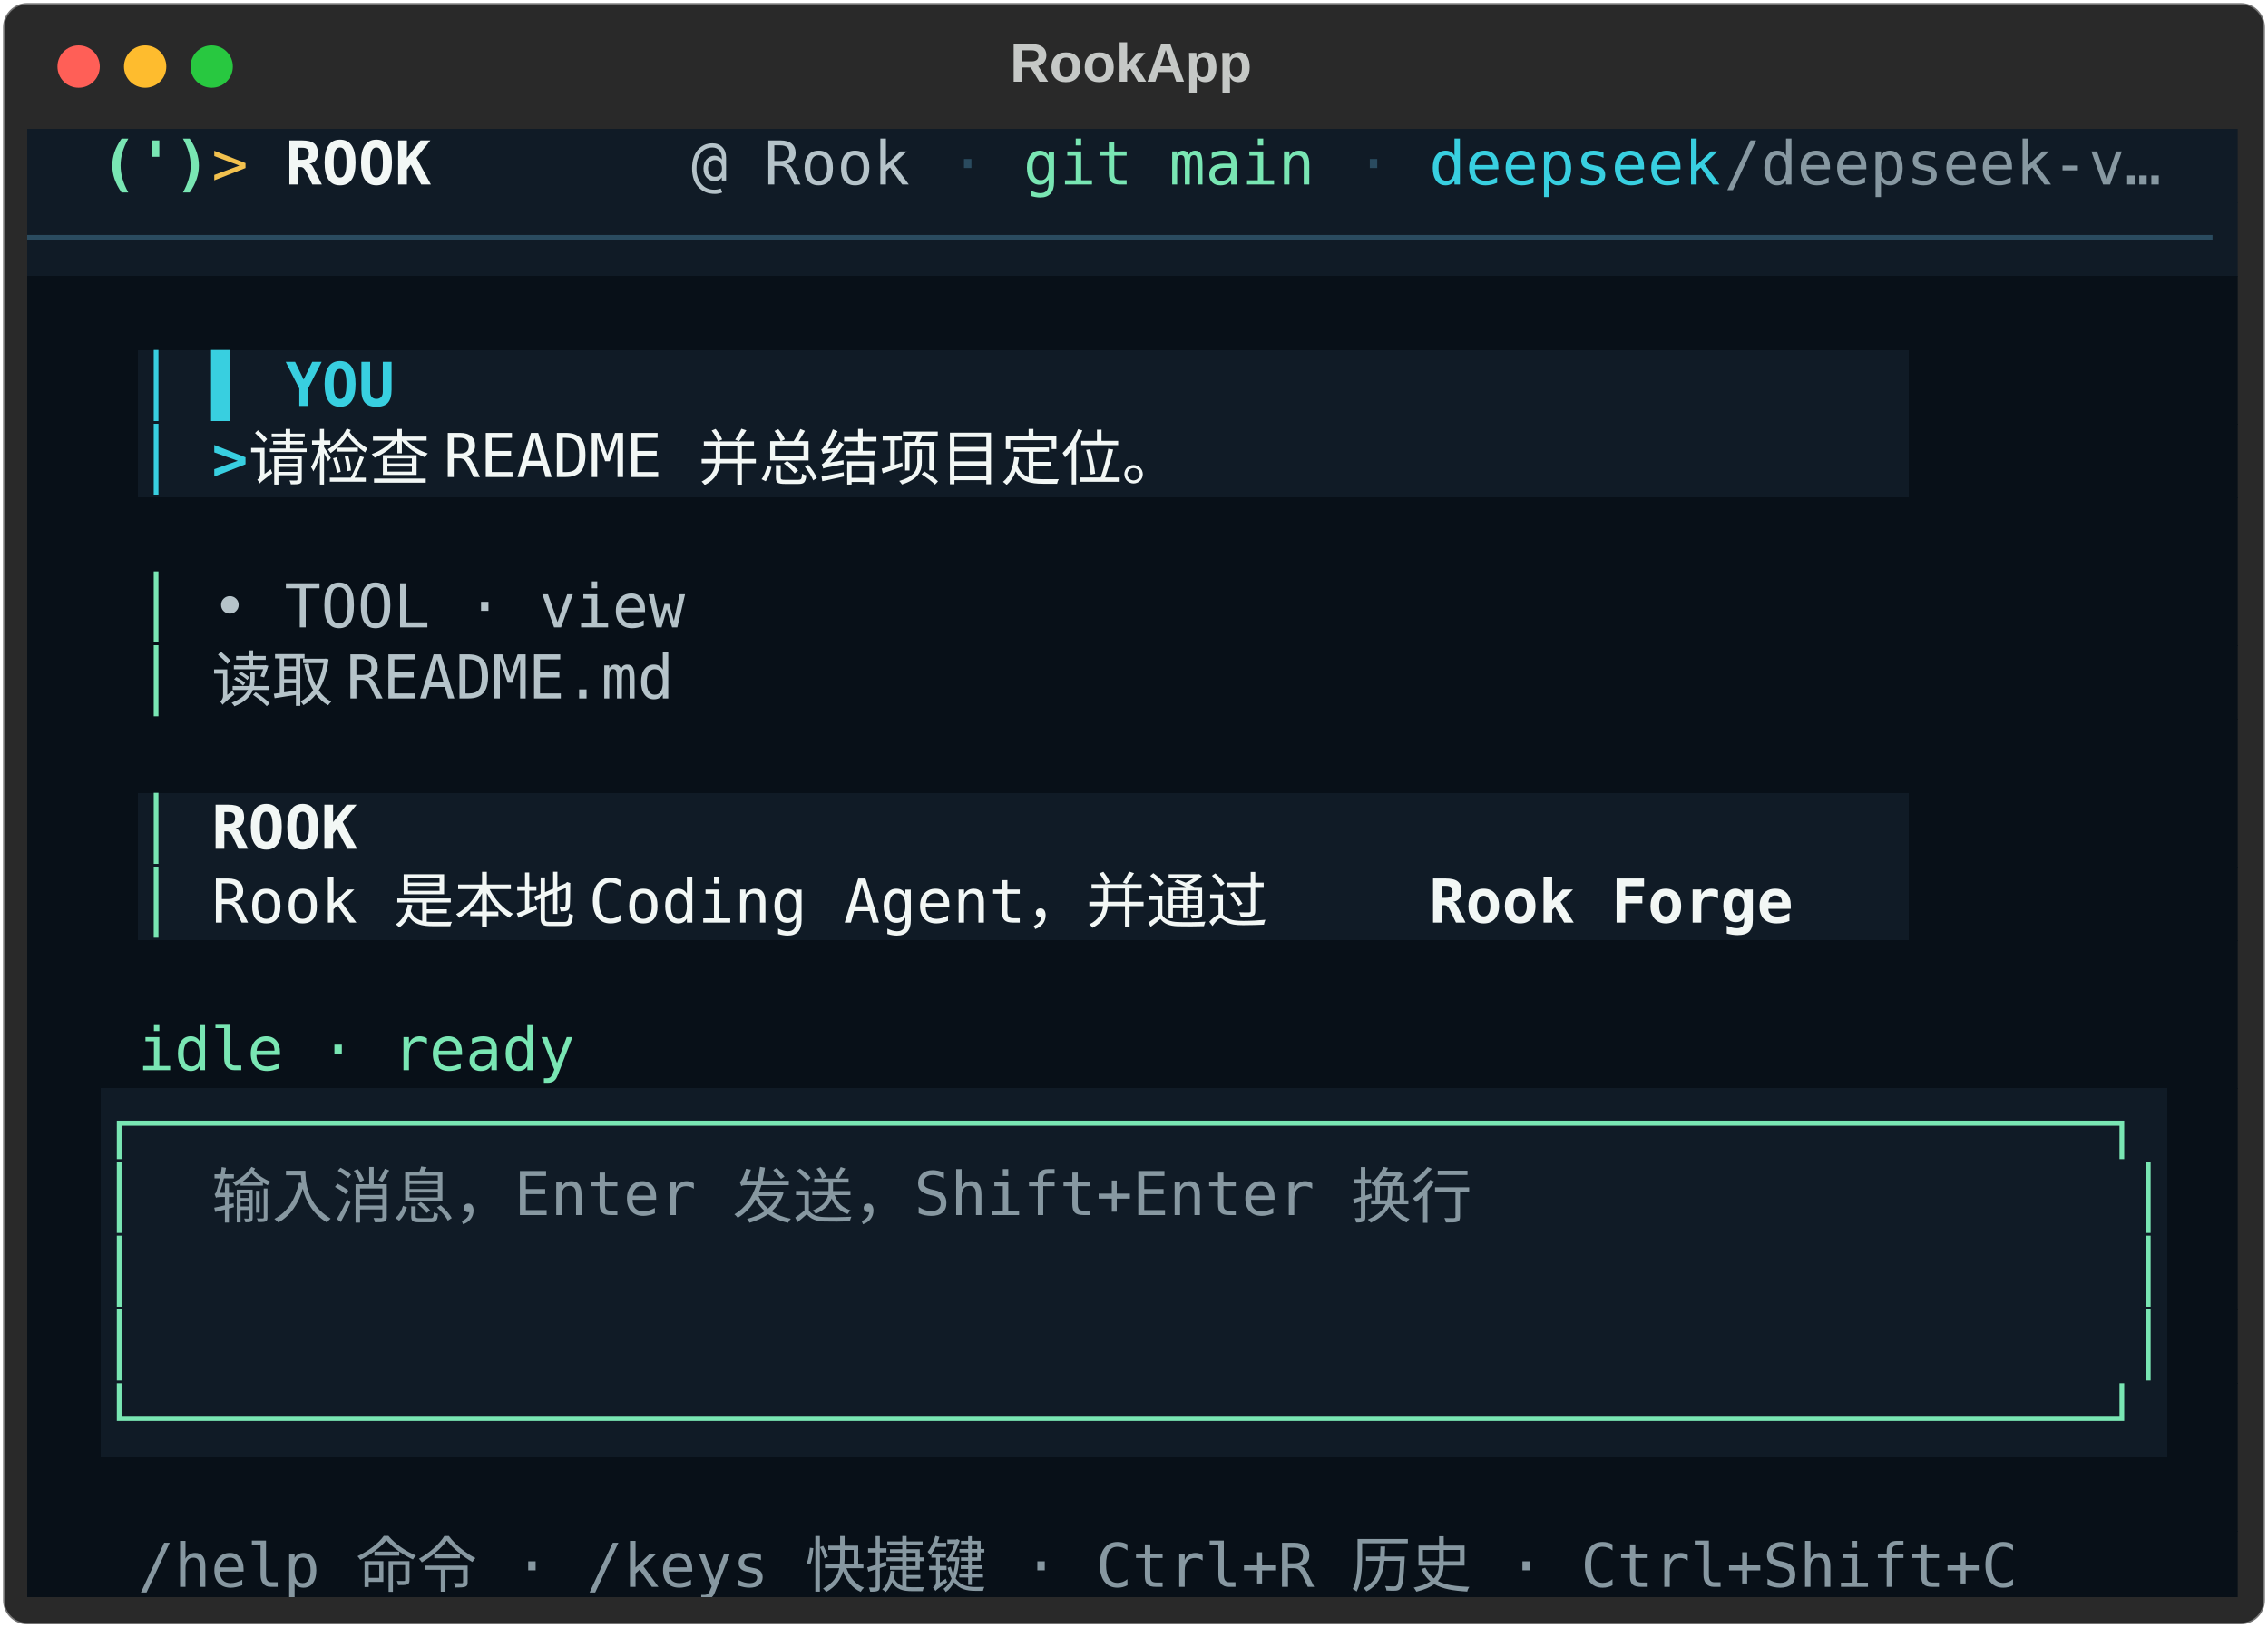
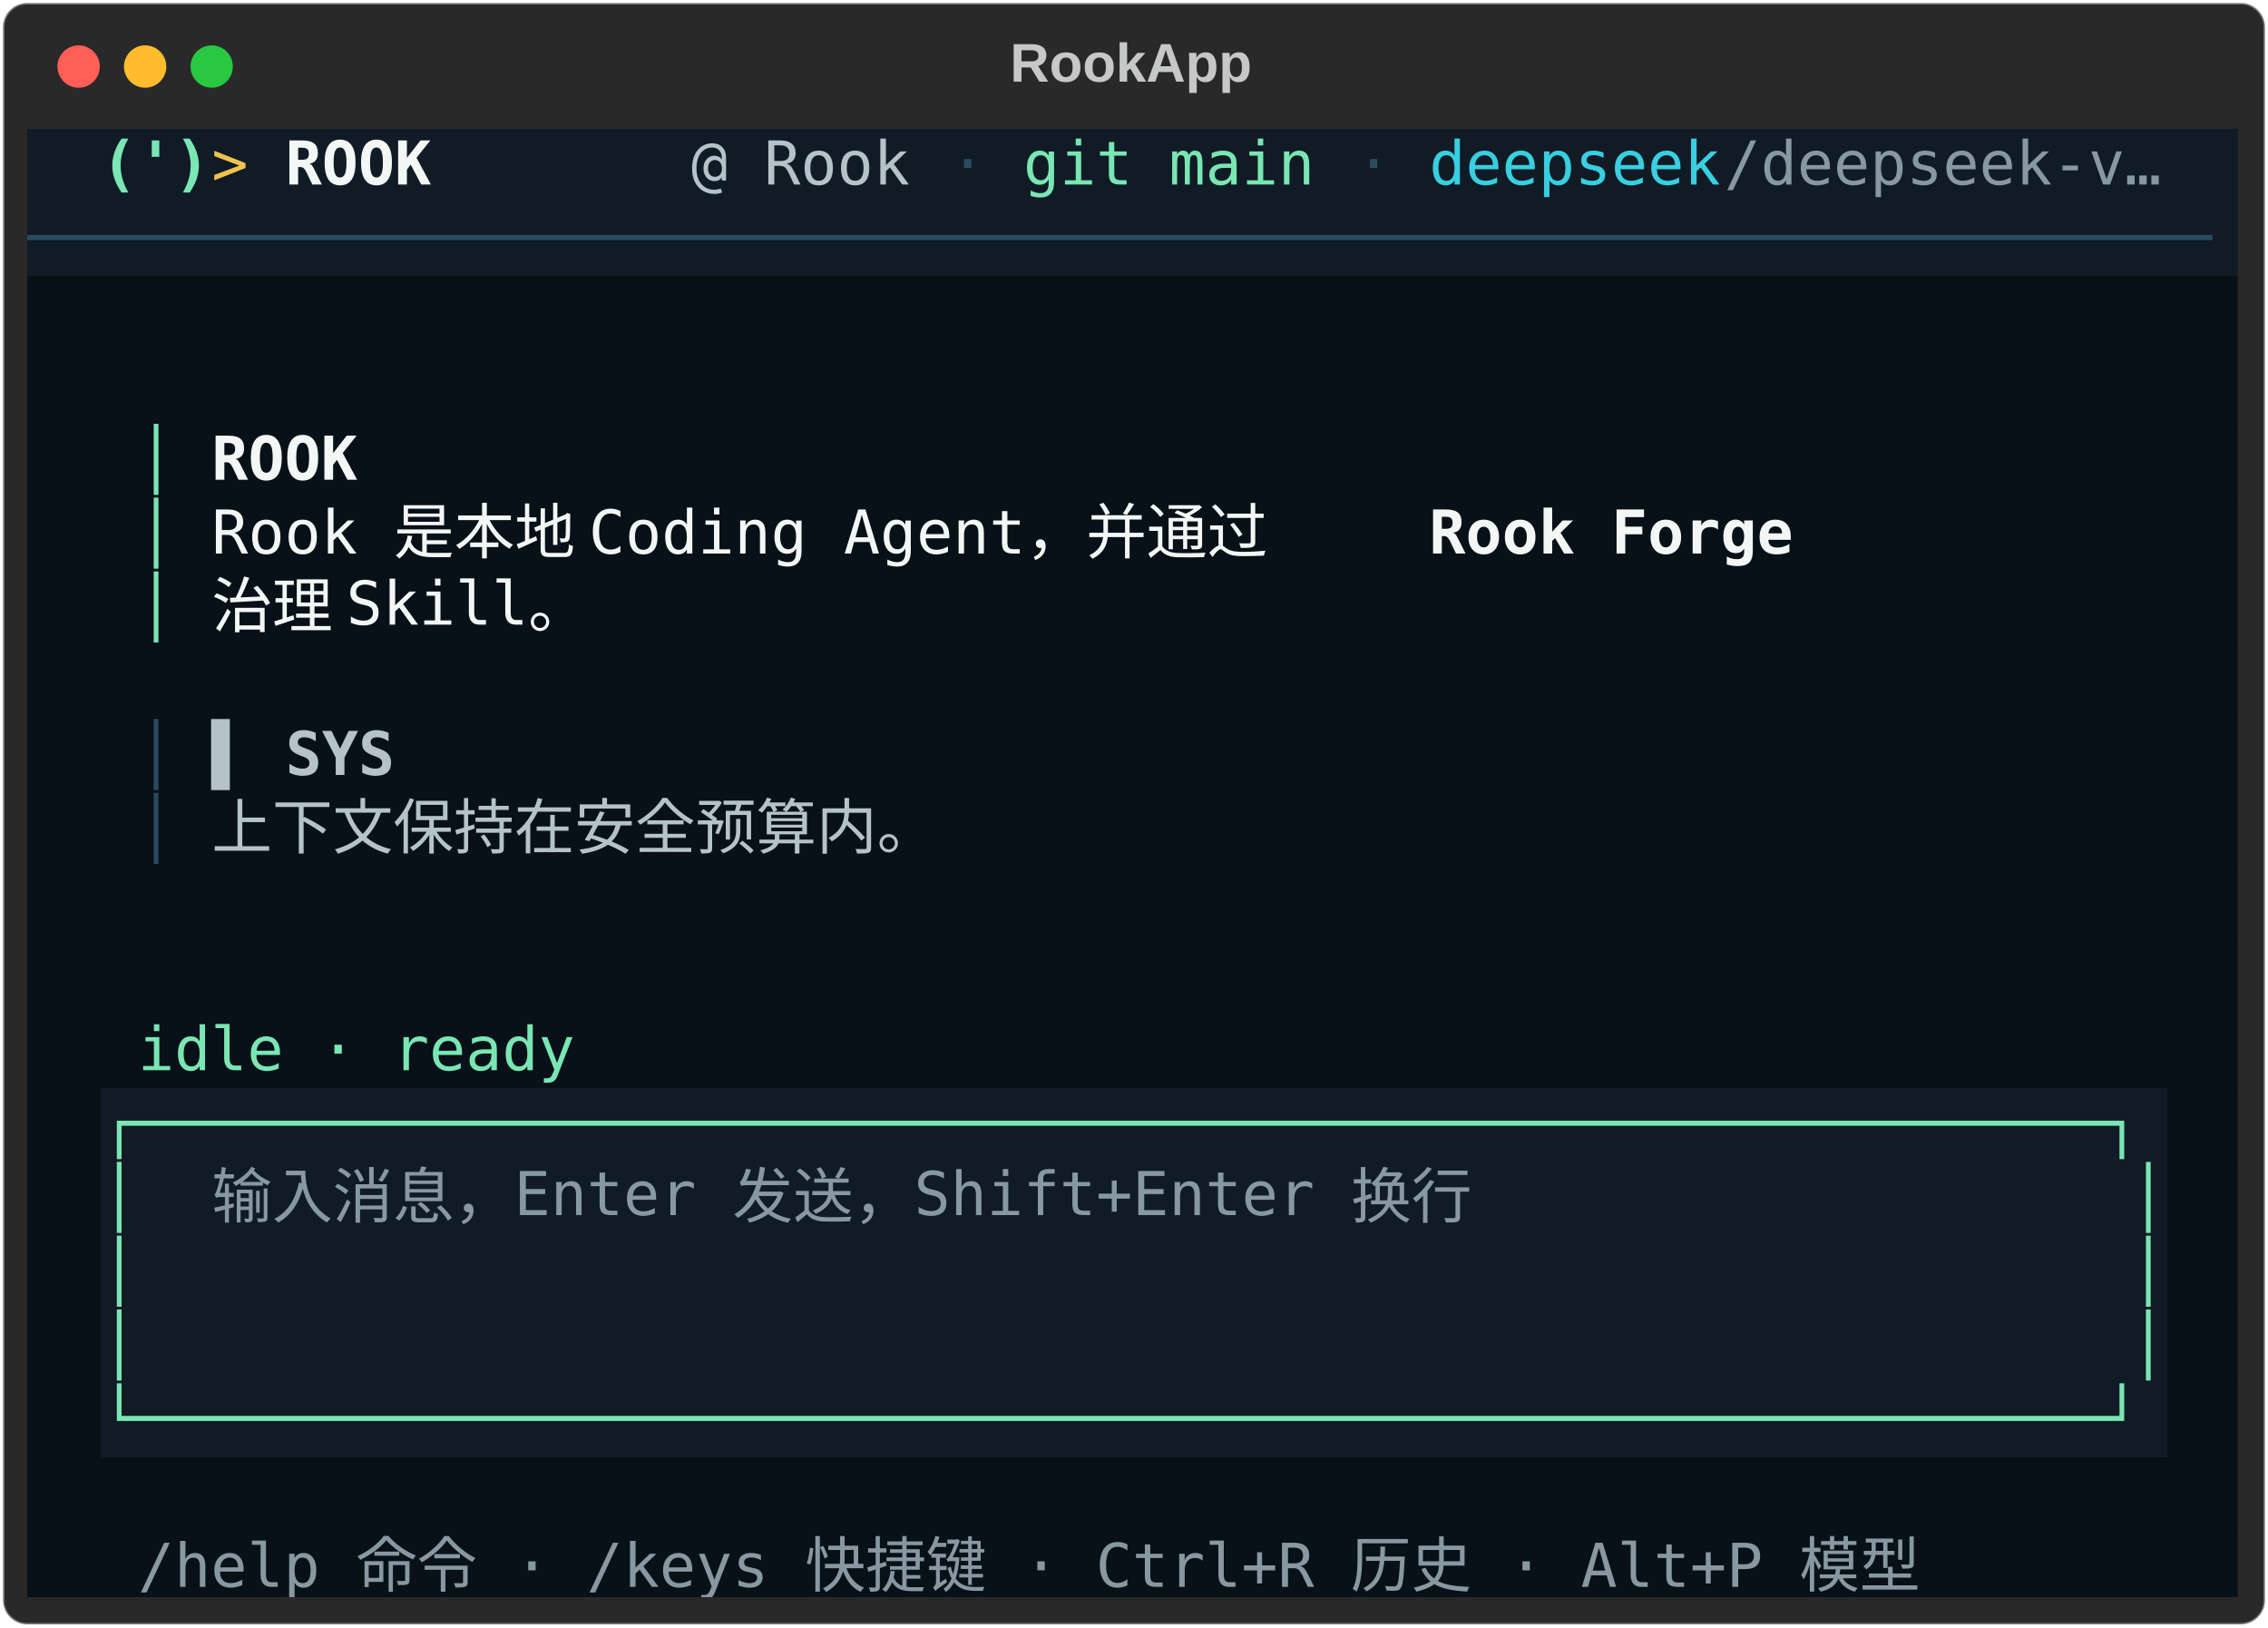
<svg xmlns="http://www.w3.org/2000/svg" class="rich-terminal" viewBox="0 0 750 538.0">
  <style>

    @font-face {
        font-family: "Fira Code";
        src: local("FiraCode-Regular"),
                url("https://cdnjs.cloudflare.com/ajax/libs/firacode/6.2.0/woff2/FiraCode-Regular.woff2") format("woff2"),
                url("https://cdnjs.cloudflare.com/ajax/libs/firacode/6.2.0/woff/FiraCode-Regular.woff") format("woff");
        font-style: normal;
        font-weight: 400;
    }
    @font-face {
        font-family: "Fira Code";
        src: local("FiraCode-Bold"),
                url("https://cdnjs.cloudflare.com/ajax/libs/firacode/6.2.0/woff2/FiraCode-Bold.woff2") format("woff2"),
                url("https://cdnjs.cloudflare.com/ajax/libs/firacode/6.2.0/woff/FiraCode-Bold.woff") format("woff");
        font-style: bold;
        font-weight: 700;
    }

    .terminal-matrix {
        font-family: Fira Code, monospace;
        font-size: 20px;
        line-height: 24.4px;
        font-variant-east-asian: full-width;
    }

    .terminal-title {
        font-size: 18px;
        font-weight: bold;
        font-family: arial;
    }

    .terminal-r1 { fill: #c5c8c6 }
.terminal-r2 { fill: #79e6b3;font-weight: bold }
.terminal-r3 { fill: #f2c14e }
.terminal-r4 { fill: #b5c3c9 }
.terminal-r5 { fill: #f2f7f5;font-weight: bold }
.terminal-r6 { fill: #2a4b5f }
.terminal-r7 { fill: #79e6b3 }
.terminal-r8 { fill: #38cfe0 }
.terminal-r9 { fill: #8798a1 }
- .terminal-r10 { fill: #38cfe0;font-weight: bold }
- .terminal-r11 { fill: #f2f7f5 }
+ .terminal-r10 { fill: #f2f7f5 }
+ .terminal-r11 { fill: #b5c3c9;font-weight: bold }
    </style>
  <defs>
    <clipPath id="terminal-clip-terminal">
      <rect x="0" y="0" width="731.0" height="487.0" />
    </clipPath>
    <clipPath id="terminal-line-0">
      <rect x="0" y="1.5" width="732" height="24.65" />
    </clipPath>
    <clipPath id="terminal-line-1">
      <rect x="0" y="25.9" width="732" height="24.65" />
    </clipPath>
    <clipPath id="terminal-line-2">
      <rect x="0" y="50.3" width="732" height="24.65" />
    </clipPath>
    <clipPath id="terminal-line-3">
      <rect x="0" y="74.7" width="732" height="24.65" />
    </clipPath>
    <clipPath id="terminal-line-4">
      <rect x="0" y="99.1" width="732" height="24.65" />
    </clipPath>
    <clipPath id="terminal-line-5">
      <rect x="0" y="123.5" width="732" height="24.65" />
    </clipPath>
    <clipPath id="terminal-line-6">
      <rect x="0" y="147.9" width="732" height="24.65" />
    </clipPath>
    <clipPath id="terminal-line-7">
      <rect x="0" y="172.3" width="732" height="24.65" />
    </clipPath>
    <clipPath id="terminal-line-8">
      <rect x="0" y="196.7" width="732" height="24.65" />
    </clipPath>
    <clipPath id="terminal-line-9">
      <rect x="0" y="221.1" width="732" height="24.65" />
    </clipPath>
    <clipPath id="terminal-line-10">
      <rect x="0" y="245.5" width="732" height="24.65" />
    </clipPath>
    <clipPath id="terminal-line-11">
      <rect x="0" y="269.9" width="732" height="24.65" />
    </clipPath>
    <clipPath id="terminal-line-12">
      <rect x="0" y="294.3" width="732" height="24.65" />
    </clipPath>
    <clipPath id="terminal-line-13">
      <rect x="0" y="318.7" width="732" height="24.65" />
    </clipPath>
    <clipPath id="terminal-line-14">
      <rect x="0" y="343.1" width="732" height="24.65" />
    </clipPath>
    <clipPath id="terminal-line-15">
      <rect x="0" y="367.5" width="732" height="24.65" />
    </clipPath>
    <clipPath id="terminal-line-16">
      <rect x="0" y="391.9" width="732" height="24.65" />
    </clipPath>
    <clipPath id="terminal-line-17">
      <rect x="0" y="416.3" width="732" height="24.65" />
    </clipPath>
    <clipPath id="terminal-line-18">
      <rect x="0" y="440.7" width="732" height="24.65" />
    </clipPath>
  </defs>
  <rect fill="#292929" stroke="rgba(255,255,255,0.35)" stroke-width="1" x="1" y="1" width="748" height="536" rx="8" />
  <text class="terminal-title" fill="#c5c8c6" text-anchor="middle" x="374" y="27">RookApp</text>
  <g transform="translate(26,22)">
    <circle cx="0" cy="0" r="7" fill="#ff5f57" />
    <circle cx="22" cy="0" r="7" fill="#febc2e" />
    <circle cx="44" cy="0" r="7" fill="#28c840" />
  </g>
  <g transform="translate(9, 41)" clip-path="url(#terminal-clip-terminal)">
    <rect fill="#101b26" x="0" y="1.5" width="24.4" height="24.65" shape-rendering="crispEdges" />
    <rect fill="#101b26" x="24.4" y="1.5" width="36.6" height="24.65" shape-rendering="crispEdges" />
    <rect fill="#101b26" x="61" y="1.5" width="12.2" height="24.65" shape-rendering="crispEdges" />
    <rect fill="#101b26" x="73.2" y="1.5" width="12.2" height="24.65" shape-rendering="crispEdges" />
    <rect fill="#101b26" x="85.4" y="1.5" width="48.8" height="24.65" shape-rendering="crispEdges" />
    <rect fill="#101b26" x="134.2" y="1.5" width="85.4" height="24.65" shape-rendering="crispEdges" />
    <rect fill="#101b26" x="219.6" y="1.5" width="73.2" height="24.65" shape-rendering="crispEdges" />
    <rect fill="#101b26" x="292.8" y="1.5" width="12.2" height="24.65" shape-rendering="crispEdges" />
    <rect fill="#101b26" x="305" y="1.5" width="12.2" height="24.65" shape-rendering="crispEdges" />
    <rect fill="#101b26" x="317.2" y="1.5" width="12.2" height="24.65" shape-rendering="crispEdges" />
    <rect fill="#101b26" x="329.4" y="1.5" width="97.6" height="24.65" shape-rendering="crispEdges" />
    <rect fill="#101b26" x="427" y="1.5" width="12.2" height="24.65" shape-rendering="crispEdges" />
    <rect fill="#101b26" x="439.2" y="1.5" width="12.2" height="24.65" shape-rendering="crispEdges" />
    <rect fill="#101b26" x="451.4" y="1.5" width="12.2" height="24.65" shape-rendering="crispEdges" />
    <rect fill="#101b26" x="463.6" y="1.5" width="97.6" height="24.65" shape-rendering="crispEdges" />
    <rect fill="#101b26" x="561.2" y="1.5" width="146.4" height="24.65" shape-rendering="crispEdges" />
    <rect fill="#101b26" x="707.6" y="1.5" width="24.4" height="24.65" shape-rendering="crispEdges" />
    <rect fill="#101b26" x="0" y="25.9" width="732" height="24.65" shape-rendering="crispEdges" />
    <rect fill="#081018" x="0" y="50.3" width="732" height="24.65" shape-rendering="crispEdges" />
-     <rect fill="#081018" x="0" y="74.7" width="36.6" height="24.65" shape-rendering="crispEdges" />
-     <rect fill="#101b26" x="36.6" y="74.7" width="12.2" height="24.65" shape-rendering="crispEdges" />
-     <rect fill="#101b26" x="48.8" y="74.7" width="12.2" height="24.65" shape-rendering="crispEdges" />
-     <rect fill="#101b26" x="61" y="74.7" width="24.4" height="24.65" shape-rendering="crispEdges" />
-     <rect fill="#101b26" x="85.4" y="74.7" width="36.6" height="24.65" shape-rendering="crispEdges" />
-     <rect fill="#101b26" x="122" y="74.7" width="500.2" height="24.65" shape-rendering="crispEdges" />
-     <rect fill="#081018" x="622.2" y="74.7" width="109.8" height="24.65" shape-rendering="crispEdges" />
+     <rect fill="#081018" x="0" y="74.7" width="732" height="24.65" shape-rendering="crispEdges" />
    <rect fill="#081018" x="0" y="99.1" width="36.6" height="24.65" shape-rendering="crispEdges" />
-     <rect fill="#101b26" x="36.6" y="99.1" width="12.2" height="24.65" shape-rendering="crispEdges" />
-     <rect fill="#101b26" x="48.8" y="99.1" width="12.2" height="24.65" shape-rendering="crispEdges" />
-     <rect fill="#101b26" x="61" y="99.1" width="12.2" height="24.65" shape-rendering="crispEdges" />
-     <rect fill="#101b26" x="73.2" y="99.1" width="378.2" height="24.65" shape-rendering="crispEdges" />
-     <rect fill="#101b26" x="451.4" y="99.1" width="170.8" height="24.65" shape-rendering="crispEdges" />
-     <rect fill="#081018" x="622.2" y="99.1" width="109.8" height="24.65" shape-rendering="crispEdges" />
-     <rect fill="#081018" x="0" y="123.5" width="732" height="24.65" shape-rendering="crispEdges" />
+     <rect fill="#081018" x="36.6" y="99.1" width="12.2" height="24.65" shape-rendering="crispEdges" />
+     <rect fill="#081018" x="48.8" y="99.1" width="12.2" height="24.65" shape-rendering="crispEdges" />
+     <rect fill="#081018" x="61" y="99.1" width="48.8" height="24.65" shape-rendering="crispEdges" />
+     <rect fill="#081018" x="109.8" y="99.1" width="622.2" height="24.65" shape-rendering="crispEdges" />
+     <rect fill="#081018" x="0" y="123.5" width="36.6" height="24.65" shape-rendering="crispEdges" />
+     <rect fill="#081018" x="36.6" y="123.5" width="12.2" height="24.65" shape-rendering="crispEdges" />
+     <rect fill="#081018" x="48.8" y="123.5" width="12.2" height="24.65" shape-rendering="crispEdges" />
+     <rect fill="#081018" x="61" y="123.5" width="402.6" height="24.65" shape-rendering="crispEdges" />
+     <rect fill="#081018" x="463.6" y="123.5" width="122" height="24.65" shape-rendering="crispEdges" />
+     <rect fill="#081018" x="585.6" y="123.5" width="146.4" height="24.65" shape-rendering="crispEdges" />
    <rect fill="#081018" x="0" y="147.9" width="36.6" height="24.65" shape-rendering="crispEdges" />
    <rect fill="#081018" x="36.6" y="147.9" width="12.2" height="24.65" shape-rendering="crispEdges" />
    <rect fill="#081018" x="48.8" y="147.9" width="12.2" height="24.65" shape-rendering="crispEdges" />
-     <rect fill="#081018" x="61" y="147.9" width="158.6" height="24.65" shape-rendering="crispEdges" />
-     <rect fill="#081018" x="219.6" y="147.9" width="512.4" height="24.65" shape-rendering="crispEdges" />
-     <rect fill="#081018" x="0" y="172.3" width="36.6" height="24.65" shape-rendering="crispEdges" />
-     <rect fill="#081018" x="36.6" y="172.3" width="12.2" height="24.65" shape-rendering="crispEdges" />
-     <rect fill="#081018" x="48.8" y="172.3" width="12.2" height="24.65" shape-rendering="crispEdges" />
-     <rect fill="#081018" x="61" y="172.3" width="195.2" height="24.65" shape-rendering="crispEdges" />
-     <rect fill="#081018" x="256.2" y="172.3" width="475.8" height="24.65" shape-rendering="crispEdges" />
-     <rect fill="#081018" x="0" y="196.7" width="732" height="24.65" shape-rendering="crispEdges" />
+     <rect fill="#081018" x="61" y="147.9" width="146.4" height="24.65" shape-rendering="crispEdges" />
+     <rect fill="#081018" x="207.4" y="147.9" width="524.6" height="24.65" shape-rendering="crispEdges" />
+     <rect fill="#081018" x="0" y="172.3" width="732" height="24.65" shape-rendering="crispEdges" />
+     <rect fill="#081018" x="0" y="196.7" width="36.6" height="24.65" shape-rendering="crispEdges" />
+     <rect fill="#081018" x="36.6" y="196.7" width="12.2" height="24.65" shape-rendering="crispEdges" />
+     <rect fill="#081018" x="48.8" y="196.7" width="12.2" height="24.65" shape-rendering="crispEdges" />
+     <rect fill="#081018" x="61" y="196.7" width="24.4" height="24.65" shape-rendering="crispEdges" />
+     <rect fill="#081018" x="85.4" y="196.7" width="36.6" height="24.65" shape-rendering="crispEdges" />
+     <rect fill="#081018" x="122" y="196.7" width="610" height="24.65" shape-rendering="crispEdges" />
    <rect fill="#081018" x="0" y="221.1" width="36.6" height="24.65" shape-rendering="crispEdges" />
-     <rect fill="#101b26" x="36.6" y="221.1" width="12.2" height="24.65" shape-rendering="crispEdges" />
-     <rect fill="#101b26" x="48.8" y="221.1" width="12.2" height="24.65" shape-rendering="crispEdges" />
-     <rect fill="#101b26" x="61" y="221.1" width="48.8" height="24.65" shape-rendering="crispEdges" />
-     <rect fill="#101b26" x="109.8" y="221.1" width="512.4" height="24.65" shape-rendering="crispEdges" />
-     <rect fill="#081018" x="622.2" y="221.1" width="109.8" height="24.65" shape-rendering="crispEdges" />
-     <rect fill="#081018" x="0" y="245.5" width="36.6" height="24.65" shape-rendering="crispEdges" />
-     <rect fill="#101b26" x="36.6" y="245.5" width="12.2" height="24.65" shape-rendering="crispEdges" />
-     <rect fill="#101b26" x="48.8" y="245.5" width="12.2" height="24.65" shape-rendering="crispEdges" />
-     <rect fill="#101b26" x="61" y="245.5" width="402.6" height="24.65" shape-rendering="crispEdges" />
-     <rect fill="#101b26" x="463.6" y="245.5" width="122" height="24.65" shape-rendering="crispEdges" />
-     <rect fill="#101b26" x="585.6" y="245.5" width="36.6" height="24.65" shape-rendering="crispEdges" />
-     <rect fill="#081018" x="622.2" y="245.5" width="109.8" height="24.65" shape-rendering="crispEdges" />
+     <rect fill="#081018" x="36.6" y="221.1" width="12.2" height="24.65" shape-rendering="crispEdges" />
+     <rect fill="#081018" x="48.8" y="221.1" width="12.2" height="24.65" shape-rendering="crispEdges" />
+     <rect fill="#081018" x="61" y="221.1" width="292.8" height="24.65" shape-rendering="crispEdges" />
+     <rect fill="#081018" x="353.8" y="221.1" width="378.2" height="24.65" shape-rendering="crispEdges" />
+     <rect fill="#081018" x="0" y="245.5" width="732" height="24.65" shape-rendering="crispEdges" />
    <rect fill="#081018" x="0" y="269.9" width="732" height="24.65" shape-rendering="crispEdges" />
    <rect fill="#081018" x="0" y="294.3" width="36.6" height="24.65" shape-rendering="crispEdges" />
    <rect fill="#081018" x="36.6" y="294.3" width="146.4" height="24.65" shape-rendering="crispEdges" />
    <rect fill="#081018" x="183" y="294.3" width="549" height="24.65" shape-rendering="crispEdges" />
    <rect fill="#081018" x="0" y="318.7" width="24.4" height="24.65" shape-rendering="crispEdges" />
    <rect fill="#101b26" x="24.4" y="318.7" width="683.2" height="24.65" shape-rendering="crispEdges" />
    <rect fill="#081018" x="707.6" y="318.7" width="24.4" height="24.65" shape-rendering="crispEdges" />
    <rect fill="#081018" x="0" y="343.1" width="24.4" height="24.65" shape-rendering="crispEdges" />
    <rect fill="#101b26" x="24.4" y="343.1" width="12.2" height="24.65" shape-rendering="crispEdges" />
    <rect fill="#101b26" x="36.6" y="343.1" width="24.4" height="24.65" shape-rendering="crispEdges" />
    <rect fill="#101b26" x="61" y="343.1" width="463.6" height="24.65" shape-rendering="crispEdges" />
    <rect fill="#101b26" x="524.6" y="343.1" width="170.8" height="24.65" shape-rendering="crispEdges" />
    <rect fill="#101b26" x="695.4" y="343.1" width="12.2" height="24.65" shape-rendering="crispEdges" />
    <rect fill="#081018" x="707.6" y="343.1" width="24.4" height="24.65" shape-rendering="crispEdges" />
    <rect fill="#081018" x="0" y="367.5" width="24.4" height="24.65" shape-rendering="crispEdges" />
    <rect fill="#101b26" x="24.4" y="367.5" width="12.2" height="24.65" shape-rendering="crispEdges" />
    <rect fill="#101b26" x="36.6" y="367.5" width="24.4" height="24.65" shape-rendering="crispEdges" />
    <rect fill="#101b26" x="61" y="367.5" width="610" height="24.65" shape-rendering="crispEdges" />
    <rect fill="#101b26" x="671" y="367.5" width="24.4" height="24.65" shape-rendering="crispEdges" />
    <rect fill="#101b26" x="695.4" y="367.5" width="12.2" height="24.65" shape-rendering="crispEdges" />
    <rect fill="#081018" x="707.6" y="367.5" width="24.4" height="24.65" shape-rendering="crispEdges" />
    <rect fill="#081018" x="0" y="391.9" width="24.4" height="24.65" shape-rendering="crispEdges" />
    <rect fill="#101b26" x="24.4" y="391.9" width="12.2" height="24.65" shape-rendering="crispEdges" />
    <rect fill="#101b26" x="36.6" y="391.9" width="24.4" height="24.65" shape-rendering="crispEdges" />
    <rect fill="#101b26" x="61" y="391.9" width="610" height="24.65" shape-rendering="crispEdges" />
    <rect fill="#101b26" x="671" y="391.9" width="24.4" height="24.65" shape-rendering="crispEdges" />
    <rect fill="#101b26" x="695.4" y="391.9" width="12.2" height="24.65" shape-rendering="crispEdges" />
    <rect fill="#081018" x="707.6" y="391.9" width="24.4" height="24.65" shape-rendering="crispEdges" />
    <rect fill="#081018" x="0" y="416.3" width="24.4" height="24.65" shape-rendering="crispEdges" />
    <rect fill="#101b26" x="24.4" y="416.3" width="683.2" height="24.65" shape-rendering="crispEdges" />
    <rect fill="#081018" x="707.6" y="416.3" width="24.4" height="24.65" shape-rendering="crispEdges" />
    <rect fill="#081018" x="0" y="440.7" width="732" height="24.65" shape-rendering="crispEdges" />
    <rect fill="#081018" x="0" y="465.1" width="36.6" height="24.65" shape-rendering="crispEdges" />
-     <rect fill="#081018" x="36.6" y="465.1" width="658.8" height="24.65" shape-rendering="crispEdges" />
-     <rect fill="#081018" x="695.4" y="465.1" width="36.6" height="24.65" shape-rendering="crispEdges" />
+     <rect fill="#081018" x="36.6" y="465.1" width="634.4" height="24.65" shape-rendering="crispEdges" />
+     <rect fill="#081018" x="671" y="465.1" width="61" height="24.65" shape-rendering="crispEdges" />
    <g class="terminal-matrix">
      <text class="terminal-r2" x="24.4" y="20" textLength="36.6" clip-path="url(#terminal-line-0)">(')</text>
      <text class="terminal-r3" x="61" y="20" textLength="12.2" clip-path="url(#terminal-line-0)">&gt;</text>
      <text class="terminal-r5" x="85.4" y="20" textLength="48.8" clip-path="url(#terminal-line-0)">ROOK</text>
      <text class="terminal-r4" x="219.6" y="20" textLength="73.2" clip-path="url(#terminal-line-0)">@ Rook</text>
      <text class="terminal-r6" x="305" y="20" textLength="12.2" clip-path="url(#terminal-line-0)">·</text>
      <text class="terminal-r7" x="329.4" y="20" textLength="97.6" clip-path="url(#terminal-line-0)">git main</text>
      <text class="terminal-r6" x="439.2" y="20" textLength="12.2" clip-path="url(#terminal-line-0)">·</text>
      <text class="terminal-r8" x="463.6" y="20" textLength="97.6" clip-path="url(#terminal-line-0)">deepseek</text>
      <text class="terminal-r9" x="561.2" y="20" textLength="146.4" clip-path="url(#terminal-line-0)">/deepseek-v…</text>
      <text class="terminal-r1" x="732" y="20" textLength="12.2" clip-path="url(#terminal-line-0)">
</text>
      <text class="terminal-r6" x="0" y="44.4" textLength="732" clip-path="url(#terminal-line-1)">────────────────────────────────────────────────────────────</text>
      <text class="terminal-r1" x="732" y="44.4" textLength="12.2" clip-path="url(#terminal-line-1)">
</text>
      <text class="terminal-r1" x="732" y="68.8" textLength="12.2" clip-path="url(#terminal-line-2)">
</text>
-       <text class="terminal-r8" x="36.6" y="93.2" textLength="12.2" clip-path="url(#terminal-line-3)">│</text>
-       <text class="terminal-r10" x="61" y="93.2" textLength="24.4" clip-path="url(#terminal-line-3)">▌ </text>
-       <text class="terminal-r10" x="85.4" y="93.2" textLength="36.6" clip-path="url(#terminal-line-3)">YOU</text>
      <text class="terminal-r1" x="732" y="93.2" textLength="12.2" clip-path="url(#terminal-line-3)">
</text>
-       <text class="terminal-r8" x="36.6" y="117.6" textLength="12.2" clip-path="url(#terminal-line-4)">│</text>
-       <text class="terminal-r10" x="61" y="117.6" textLength="12.2" clip-path="url(#terminal-line-4)">&gt;</text>
-       <text class="terminal-r11" x="73.2" y="117.6" textLength="244" clip-path="url(#terminal-line-4)"> 请检查 README 并总结项目定位。</text>
+       <text class="terminal-r7" x="36.6" y="117.6" textLength="12.2" clip-path="url(#terminal-line-4)">│</text>
+       <text class="terminal-r5" x="61" y="117.6" textLength="48.8" clip-path="url(#terminal-line-4)">ROOK</text>
      <text class="terminal-r1" x="732" y="117.6" textLength="12.2" clip-path="url(#terminal-line-4)">
</text>
+       <text class="terminal-r7" x="36.6" y="142" textLength="12.2" clip-path="url(#terminal-line-5)">│</text>
+       <text class="terminal-r10" x="61" y="142" textLength="317.2" clip-path="url(#terminal-line-5)">Rook 是本地 Coding Agent，并通过 </text>
+       <text class="terminal-r5" x="463.6" y="142" textLength="122" clip-path="url(#terminal-line-5)">Rook Forge</text>
      <text class="terminal-r1" x="732" y="142" textLength="12.2" clip-path="url(#terminal-line-5)">
</text>
      <text class="terminal-r7" x="36.6" y="166.4" textLength="12.2" clip-path="url(#terminal-line-6)">│</text>
-       <text class="terminal-r4" x="61" y="166.4" textLength="158.6" clip-path="url(#terminal-line-6)">• TOOL · view</text>
+       <text class="terminal-r10" x="61" y="166.4" textLength="109.8" clip-path="url(#terminal-line-6)">治理 Skill。</text>
      <text class="terminal-r1" x="732" y="166.4" textLength="12.2" clip-path="url(#terminal-line-6)">
</text>
-       <text class="terminal-r7" x="36.6" y="190.8" textLength="12.2" clip-path="url(#terminal-line-7)">│</text>
-       <text class="terminal-r4" x="61" y="190.8" textLength="170.8" clip-path="url(#terminal-line-7)">  读取 README.md</text>
      <text class="terminal-r1" x="732" y="190.8" textLength="12.2" clip-path="url(#terminal-line-7)">
</text>
+       <text class="terminal-r6" x="36.6" y="215.2" textLength="12.2" clip-path="url(#terminal-line-8)">│</text>
+       <text class="terminal-r11" x="61" y="215.2" textLength="24.4" clip-path="url(#terminal-line-8)">▌ </text>
+       <text class="terminal-r11" x="85.4" y="215.2" textLength="36.6" clip-path="url(#terminal-line-8)">SYS</text>
      <text class="terminal-r1" x="732" y="215.2" textLength="12.2" clip-path="url(#terminal-line-8)">
</text>
-       <text class="terminal-r7" x="36.6" y="239.6" textLength="12.2" clip-path="url(#terminal-line-9)">│</text>
-       <text class="terminal-r5" x="61" y="239.6" textLength="48.8" clip-path="url(#terminal-line-9)">ROOK</text>
+       <text class="terminal-r6" x="36.6" y="239.6" textLength="12.2" clip-path="url(#terminal-line-9)">│</text>
+       <text class="terminal-r4" x="61" y="239.6" textLength="146.4" clip-path="url(#terminal-line-9)">上下文保持在安全预算内。</text>
      <text class="terminal-r1" x="732" y="239.6" textLength="12.2" clip-path="url(#terminal-line-9)">
</text>
-       <text class="terminal-r7" x="36.6" y="264" textLength="12.2" clip-path="url(#terminal-line-10)">│</text>
-       <text class="terminal-r11" x="61" y="264" textLength="317.2" clip-path="url(#terminal-line-10)">Rook 是本地 Coding Agent，并通过 </text>
-       <text class="terminal-r5" x="463.6" y="264" textLength="122" clip-path="url(#terminal-line-10)">Rook Forge</text>
      <text class="terminal-r1" x="732" y="264" textLength="12.2" clip-path="url(#terminal-line-10)">
</text>
      <text class="terminal-r1" x="732" y="288.4" textLength="12.2" clip-path="url(#terminal-line-11)">
</text>
      <text class="terminal-r7" x="36.6" y="312.8" textLength="146.4" clip-path="url(#terminal-line-12)">idle · ready</text>
      <text class="terminal-r1" x="732" y="312.8" textLength="12.2" clip-path="url(#terminal-line-12)">
</text>
      <text class="terminal-r7" x="24.4" y="337.2" textLength="683.2" clip-path="url(#terminal-line-13)">┌──────────────────────────────────────────────────────┐</text>
      <text class="terminal-r1" x="732" y="337.2" textLength="12.2" clip-path="url(#terminal-line-13)">
</text>
      <text class="terminal-r7" x="24.4" y="361.6" textLength="12.2" clip-path="url(#terminal-line-14)">│</text>
      <text class="terminal-r9" x="61" y="361.6" textLength="341.6" clip-path="url(#terminal-line-14)">输入消息，Enter 发送，Shift+Enter 换行</text>
      <text class="terminal-r7" x="695.4" y="361.6" textLength="12.2" clip-path="url(#terminal-line-14)">│</text>
      <text class="terminal-r1" x="732" y="361.6" textLength="12.2" clip-path="url(#terminal-line-14)">
</text>
      <text class="terminal-r7" x="24.4" y="386" textLength="12.2" clip-path="url(#terminal-line-15)">│</text>
      <text class="terminal-r7" x="695.4" y="386" textLength="12.2" clip-path="url(#terminal-line-15)">│</text>
      <text class="terminal-r1" x="732" y="386" textLength="12.2" clip-path="url(#terminal-line-15)">
</text>
      <text class="terminal-r7" x="24.4" y="410.4" textLength="12.2" clip-path="url(#terminal-line-16)">│</text>
      <text class="terminal-r7" x="695.4" y="410.4" textLength="12.2" clip-path="url(#terminal-line-16)">│</text>
      <text class="terminal-r1" x="732" y="410.4" textLength="12.2" clip-path="url(#terminal-line-16)">
</text>
      <text class="terminal-r7" x="24.4" y="434.8" textLength="683.2" clip-path="url(#terminal-line-17)">└──────────────────────────────────────────────────────┘</text>
      <text class="terminal-r1" x="732" y="434.8" textLength="12.2" clip-path="url(#terminal-line-17)">
</text>
      <text class="terminal-r1" x="732" y="459.2" textLength="12.2" clip-path="url(#terminal-line-18)">
</text>
-       <text class="terminal-r9" x="36.6" y="483.6" textLength="573.4" clip-path="url(#terminal-line-19)">/help 命令 · /keys 快捷键 · Ctrl+R 历史 · Ctrl+Shift+C</text>
+       <text class="terminal-r9" x="36.6" y="483.6" textLength="524.6" clip-path="url(#terminal-line-19)">/help 命令 · /keys 快捷键 · Ctrl+R 历史 · Alt+P 模型</text>
    </g>
  </g>
</svg>
